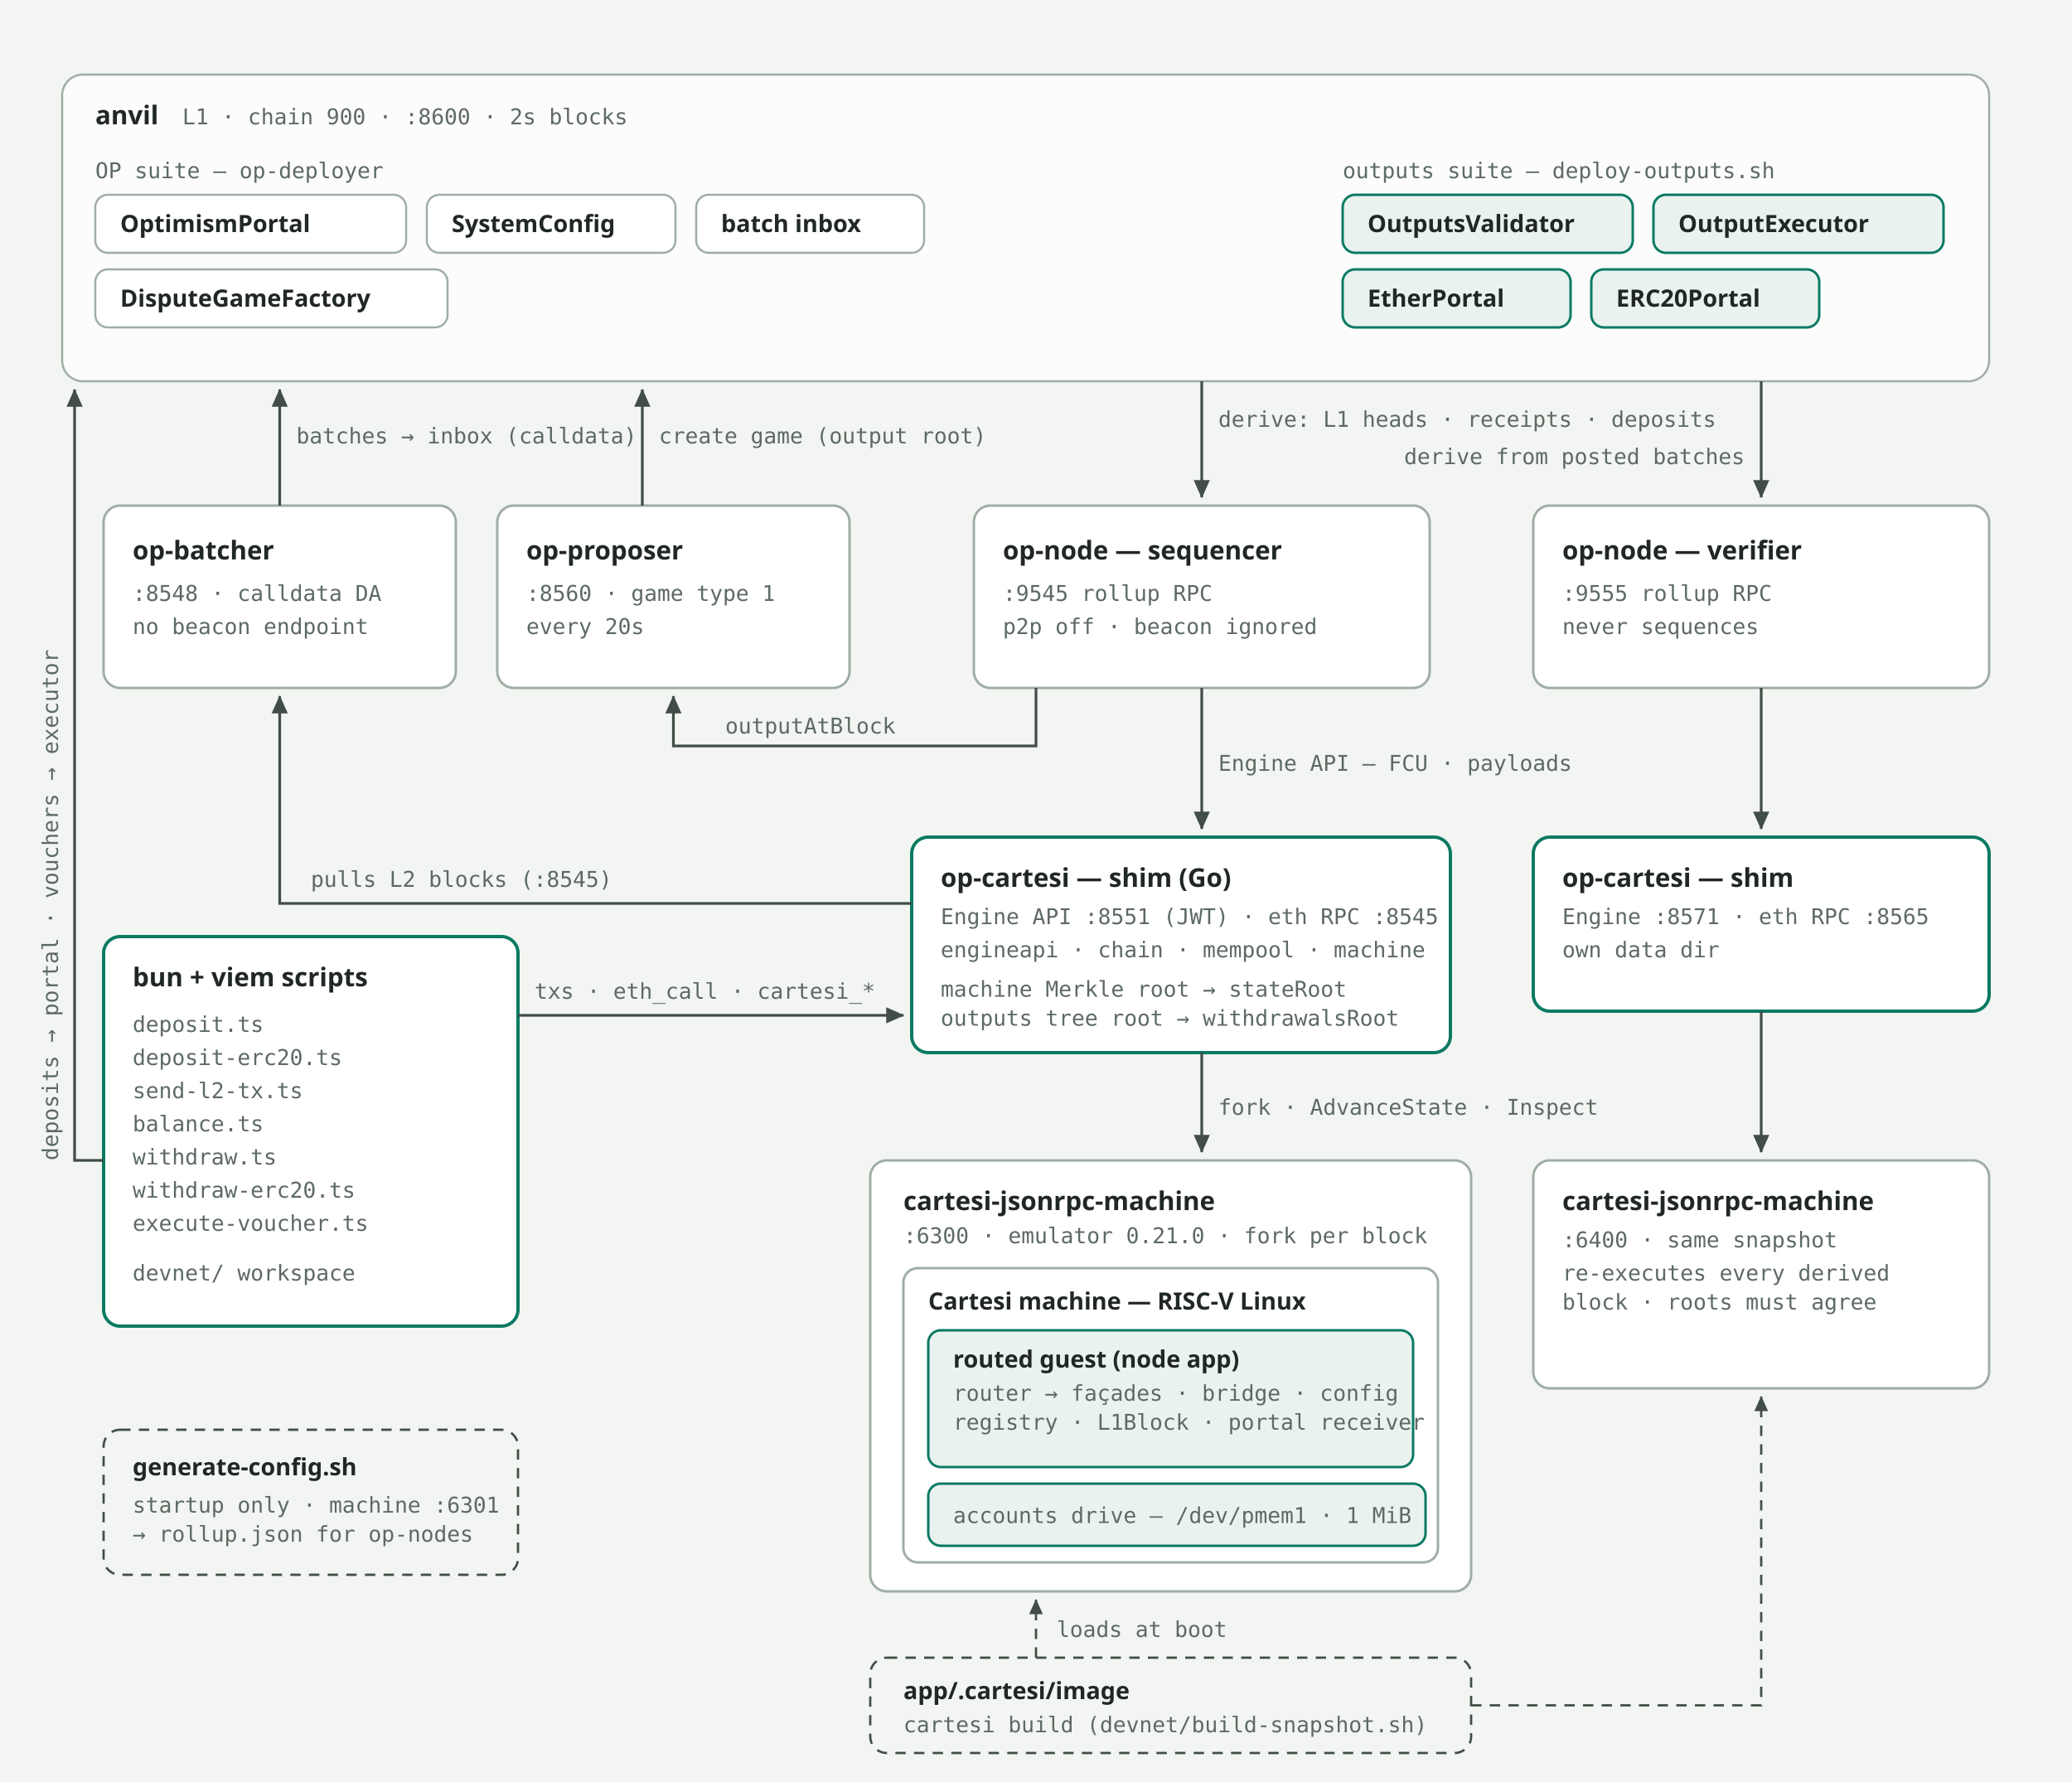
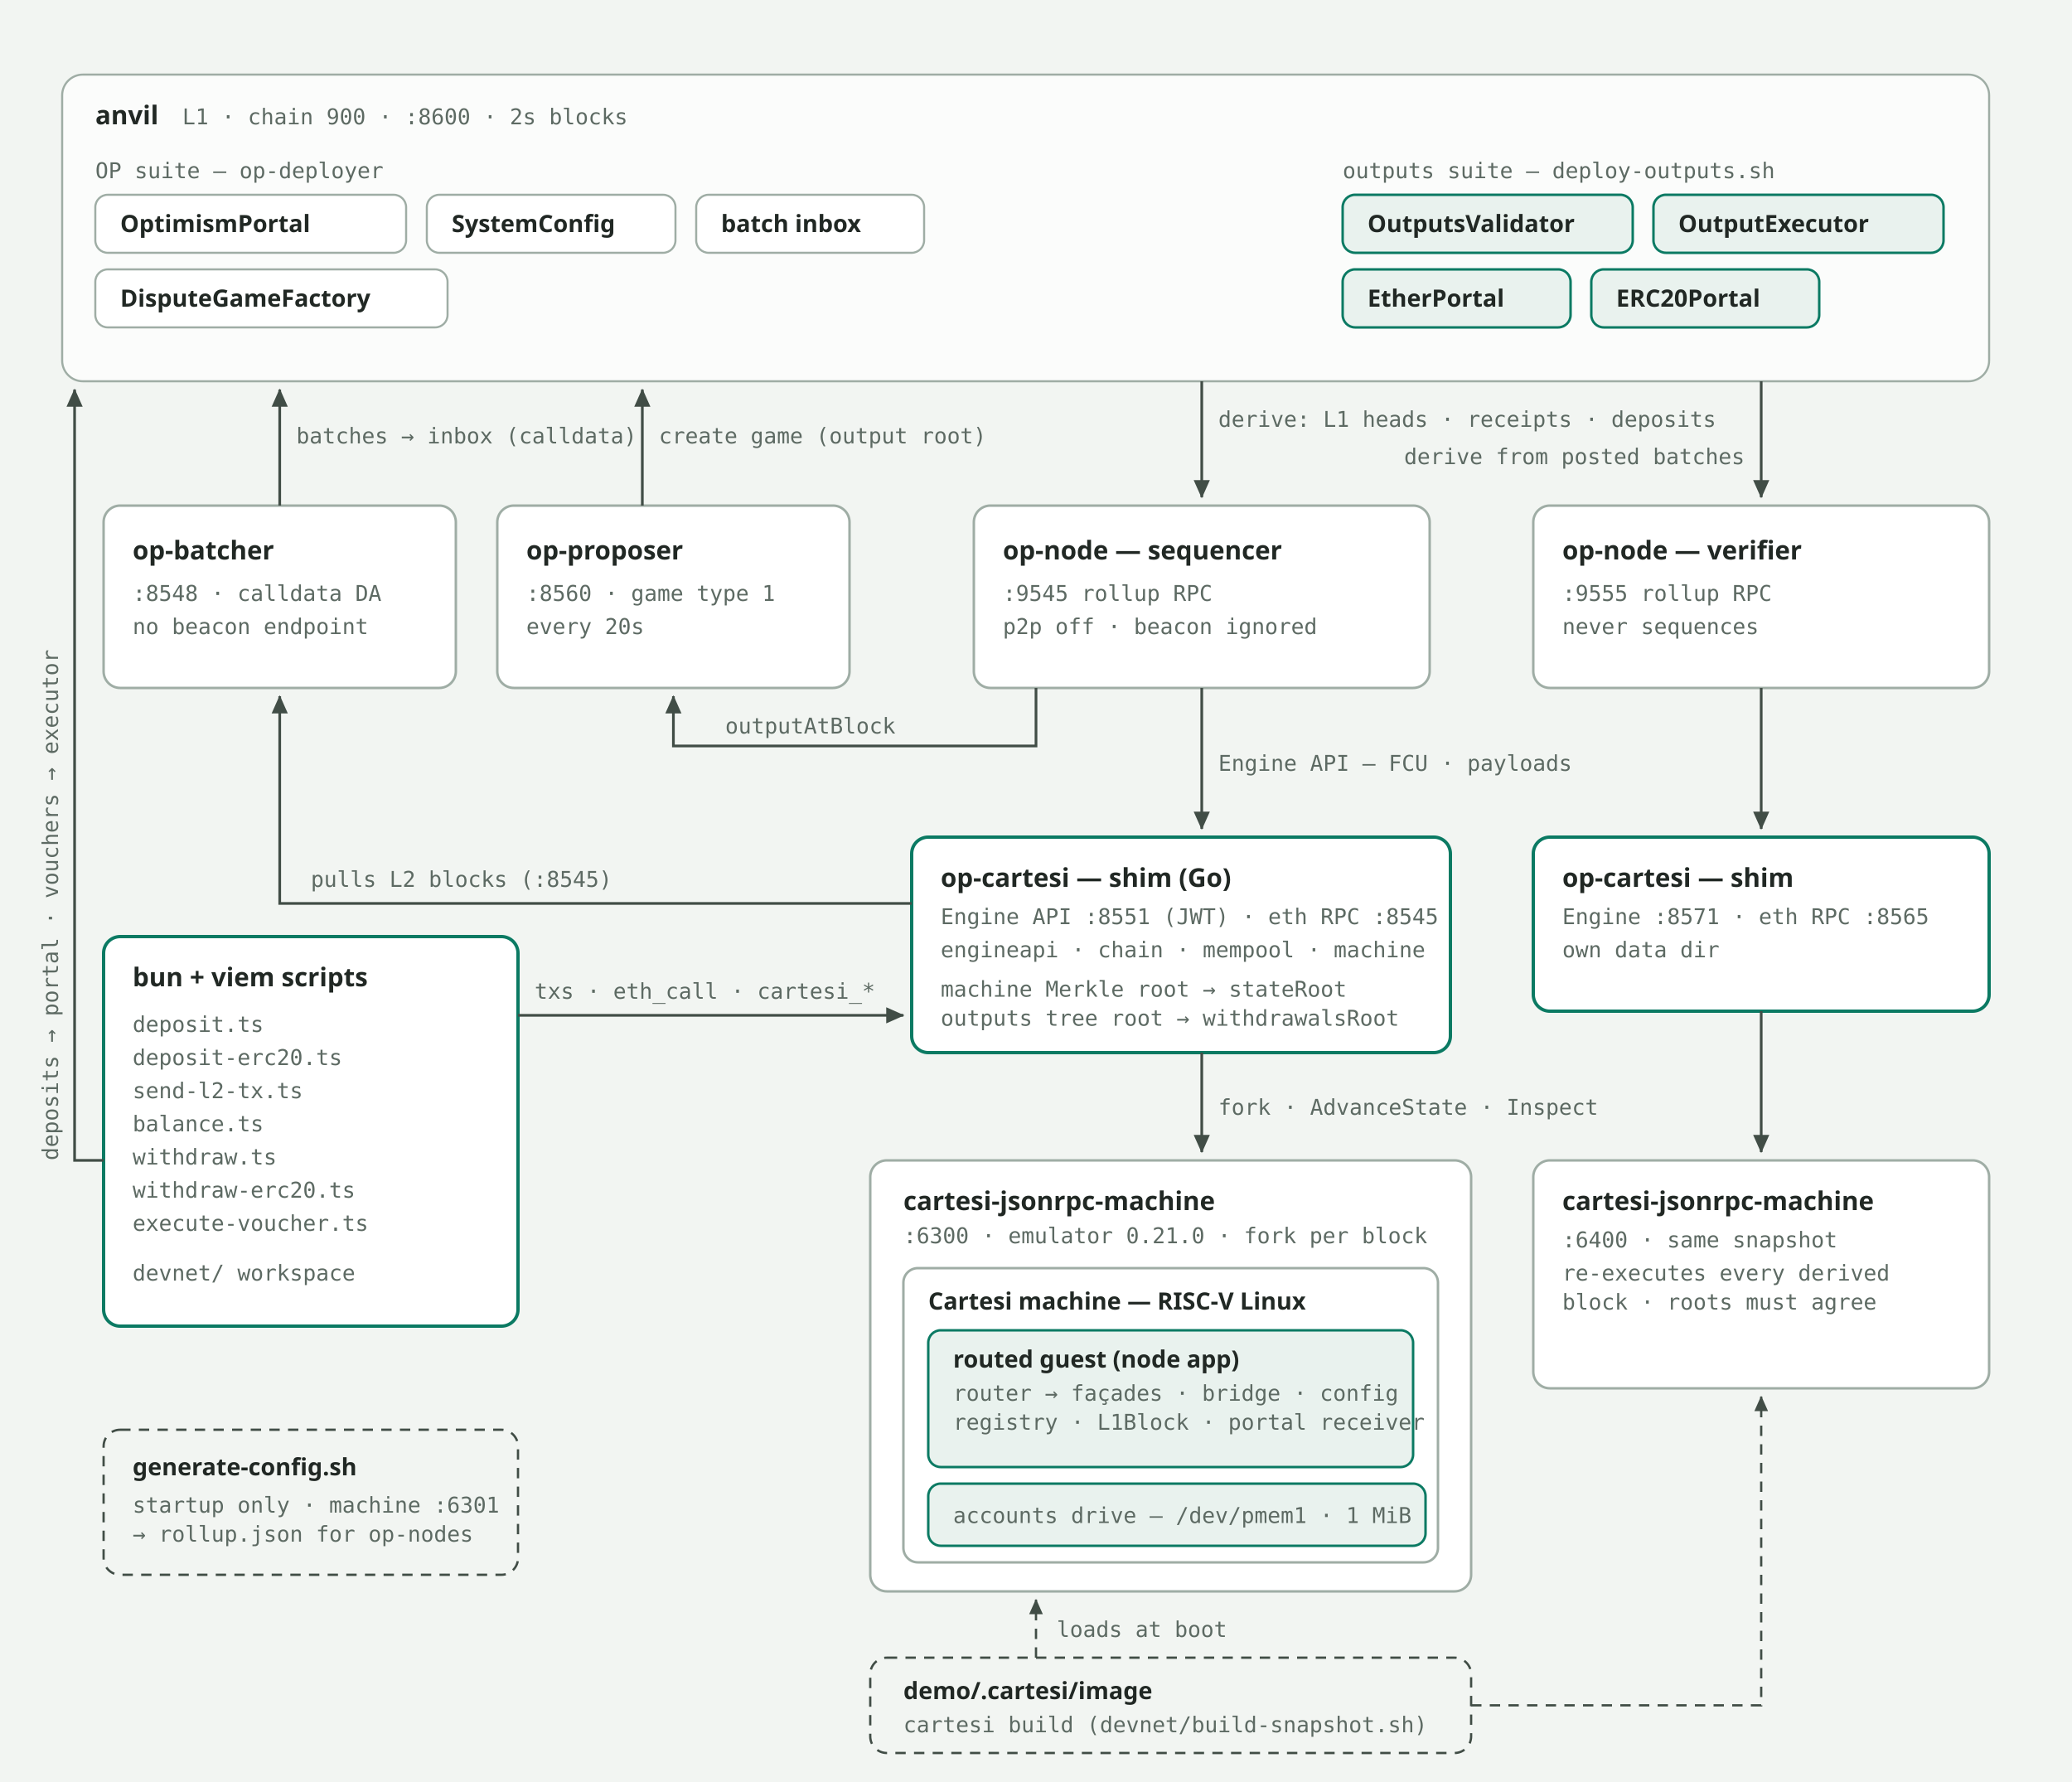
<svg xmlns="http://www.w3.org/2000/svg" viewBox="0 0 1000 860" role="img">
  <style>
  .band  { fill: #fbfcfb; stroke: #9fada5; }
  .b     { fill: #ffffff; stroke: #9fada5; stroke-width: 1.2; }
  .b-acc { fill: #ffffff; stroke: #0b7a63; stroke-width: 1.6; }
  .chip     { fill: #ffffff; stroke: #9fada5; stroke-width: 1; }
  .chip-acc { fill: #e9f2ee; stroke: #0b7a63; stroke-width: 1.2; }
  .ghost { fill: none; stroke: #414d46; stroke-width: 1.1; stroke-dasharray: 5 4; }
  .t   { fill: #212824; font-family: ui-sans-serif, system-ui, sans-serif; font-size: 12.5px; font-weight: 600; }
  .ts  { fill: #212824; font-family: ui-sans-serif, system-ui, sans-serif; font-size: 11.5px; font-weight: 600; }
  .m   { fill: #5d6a63; font-family: ui-monospace, "SF Mono", "Cascadia Code", monospace; font-size: 10.5px; }
  .lbl { fill: #5d6a63; font-family: ui-monospace, "SF Mono", "Cascadia Code", monospace; font-size: 10.5px; }
  .edge { stroke: #414d46; stroke-width: 1.3; fill: none; }
  .edge-d { stroke: #414d46; stroke-width: 1.1; fill: none; stroke-dasharray: 5 4; }
  .arrowhead { fill: #414d46; }
</style>
  <defs>
    <marker id="ah" viewBox="0 0 10 10" refX="8.5" refY="5" markerWidth="7.5" markerHeight="7.5" orient="auto-start-reverse">
      <path d="M 0 1 L 9 5 L 0 9 z" class="arrowhead" />
    </marker>
  </defs>
  <rect width="1000" height="860" fill="#f2f5f2" />
  <rect class="band" x="30" y="36" width="930" height="148" rx="10" />
  <text class="t" x="46" y="60">anvil</text>
  <text class="m" x="88" y="60">L1 · chain 900 · :8600 · 2s blocks</text>
  <text class="m" x="46" y="86">OP suite — op-deployer</text>
  <rect class="chip" x="46" y="94" width="150" height="28" rx="6" />
  <text class="ts" x="58" y="112">OptimismPortal</text>
  <rect class="chip" x="206" y="94" width="120" height="28" rx="6" />
  <text class="ts" x="218" y="112">SystemConfig</text>
  <rect class="chip" x="336" y="94" width="110" height="28" rx="6" />
  <text class="ts" x="348" y="112">batch inbox</text>
  <rect class="chip" x="46" y="130" width="170" height="28" rx="6" />
  <text class="ts" x="58" y="148">DisputeGameFactory</text>
  <text class="m" x="648" y="86">outputs suite — deploy-outputs.sh</text>
  <rect class="chip-acc" x="648" y="94" width="140" height="28" rx="6" />
  <text class="ts" x="660" y="112">OutputsValidator</text>
  <rect class="chip-acc" x="798" y="94" width="140" height="28" rx="6" />
  <text class="ts" x="810" y="112">OutputExecutor</text>
  <rect class="chip-acc" x="648" y="130" width="110" height="28" rx="6" />
  <text class="ts" x="660" y="148">EtherPortal</text>
  <rect class="chip-acc" x="768" y="130" width="110" height="28" rx="6" />
  <text class="ts" x="780" y="148">ERC20Portal</text>
  <rect class="b" x="50" y="244" width="170" height="88" rx="8" />
  <text class="t" x="64" y="270">op-batcher</text>
  <text class="m" x="64" y="290">:8548 · calldata DA</text>
  <text class="m" x="64" y="306">no beacon endpoint</text>
  <rect class="b" x="240" y="244" width="170" height="88" rx="8" />
  <text class="t" x="254" y="270">op-proposer</text>
  <text class="m" x="254" y="290">:8560 · game type 1</text>
  <text class="m" x="254" y="306">every 20s</text>
  <rect class="b" x="470" y="244" width="220" height="88" rx="8" />
  <text class="t" x="484" y="270">op-node — sequencer</text>
  <text class="m" x="484" y="290">:9545 rollup RPC</text>
  <text class="m" x="484" y="306">p2p off · beacon ignored</text>
  <rect class="b" x="740" y="244" width="220" height="88" rx="8" />
  <text class="t" x="754" y="270">op-node — verifier</text>
  <text class="m" x="754" y="290">:9555 rollup RPC</text>
  <text class="m" x="754" y="306">never sequences</text>
  <rect class="b-acc" x="440" y="404" width="260" height="104" rx="8" />
  <text class="t" x="454" y="428">op-cartesi — shim (Go)</text>
  <text class="m" x="454" y="446">Engine API :8551 (JWT) · eth RPC :8545</text>
  <text class="m" x="454" y="462">engineapi · chain · mempool · machine</text>
  <text class="m" x="454" y="481">machine Merkle root → stateRoot</text>
  <text class="m" x="454" y="495">outputs tree root → withdrawalsRoot</text>
  <rect class="b-acc" x="740" y="404" width="220" height="84" rx="8" />
  <text class="t" x="754" y="428">op-cartesi — shim</text>
  <text class="m" x="754" y="446">Engine :8571 · eth RPC :8565</text>
  <text class="m" x="754" y="462">own data dir</text>
  <rect class="b-acc" x="50" y="452" width="200" height="188" rx="8" />
  <text class="t" x="64" y="476">bun + viem scripts</text>
  <text class="m" x="64" y="498">deposit.ts</text>
  <text class="m" x="64" y="514">deposit-erc20.ts</text>
  <text class="m" x="64" y="530">send-l2-tx.ts</text>
  <text class="m" x="64" y="546">balance.ts</text>
  <text class="m" x="64" y="562">withdraw.ts</text>
  <text class="m" x="64" y="578">withdraw-erc20.ts</text>
  <text class="m" x="64" y="594">execute-voucher.ts</text>
  <text class="m" x="64" y="618">devnet/ workspace</text>
  <rect class="b" x="420" y="560" width="290" height="208" rx="8" />
  <text class="t" x="436" y="584">cartesi-jsonrpc-machine</text>
  <text class="m" x="436" y="600">:6300 · emulator 0.21.0 · fork per block</text>
  <rect class="b" x="436" y="612" width="258" height="142" rx="7" />
  <text class="ts" x="448" y="632">Cartesi machine — RISC-V Linux</text>
  <rect class="chip-acc" x="448" y="642" width="234" height="66" rx="6" />
  <text class="ts" x="460" y="660">routed guest (node app)</text>
  <text class="m" x="460" y="676">router → façades · bridge · config</text>
  <text class="m" x="460" y="690">registry · L1Block · portal receiver</text>
  <rect class="chip-acc" x="448" y="716" width="240" height="30" rx="6" />
  <text class="m" x="460" y="735">accounts drive — /dev/pmem1 · 1 MiB</text>
  <rect class="b" x="740" y="560" width="220" height="110" rx="8" />
  <text class="t" x="754" y="584">cartesi-jsonrpc-machine</text>
  <text class="m" x="754" y="602">:6400 · same snapshot</text>
  <text class="m" x="754" y="618">re-executes every derived</text>
  <text class="m" x="754" y="632">block · roots must agree</text>
  <rect class="ghost" x="50" y="690" width="200" height="70" rx="8" />
  <text class="ts" x="64" y="712">generate-config.sh</text>
  <text class="m" x="64" y="730">startup only · machine :6301</text>
  <text class="m" x="64" y="744">→ rollup.json for op-nodes</text>
  <rect class="ghost" x="420" y="800" width="290" height="46" rx="8" />
-   <text class="ts" x="436" y="820">app/.cartesi/image</text>
+   <text class="ts" x="436" y="820">demo/.cartesi/image</text>
  <text class="m" x="436" y="836">cartesi build (devnet/build-snapshot.sh)</text>
  <path class="edge-d" d="M 500 800 L 500 772" marker-end="url(#ah)" />
  <text class="lbl" x="510" y="790">loads at boot</text>
  <path class="edge-d" d="M 710 823 L 850 823 L 850 674" marker-end="url(#ah)" />
  <path class="edge" d="M 580 184 L 580 240" marker-end="url(#ah)" />
  <text class="lbl" x="588" y="206">derive: L1 heads · receipts · deposits</text>
  <path class="edge" d="M 850 184 L 850 240" marker-end="url(#ah)" />
  <text class="lbl" x="842" y="224" text-anchor="end">derive from posted batches</text>
  <path class="edge" d="M 580 332 L 580 400" marker-end="url(#ah)" />
  <text class="lbl" x="588" y="372">Engine API — FCU · payloads</text>
  <path class="edge" d="M 850 332 L 850 400" marker-end="url(#ah)" />
  <path class="edge" d="M 580 508 L 580 556" marker-end="url(#ah)" />
  <text class="lbl" x="588" y="538">fork · AdvanceState · Inspect</text>
  <path class="edge" d="M 850 488 L 850 556" marker-end="url(#ah)" />
  <path class="edge" d="M 135 244 L 135 188" marker-end="url(#ah)" />
  <text class="lbl" x="143" y="214">batches → inbox (calldata)</text>
  <path class="edge" d="M 310 244 L 310 188" marker-end="url(#ah)" />
  <text class="lbl" x="318" y="214">create game (output root)</text>
  <path class="edge" d="M 500 332 L 500 360 L 325 360 L 325 336" marker-end="url(#ah)" />
  <text class="lbl" x="350" y="354">outputAtBlock</text>
  <path class="edge" d="M 440 436 L 135 436 L 135 336" marker-end="url(#ah)" />
  <text class="lbl" x="150" y="428">pulls L2 blocks (:8545)</text>
  <path class="edge" d="M 250 490 L 436 490" marker-end="url(#ah)" />
  <text class="lbl" x="258" y="482">txs · eth_call · cartesi_*</text>
  <path class="edge" d="M 50 560 L 36 560 L 36 188" marker-end="url(#ah)" />
  <text class="lbl" transform="rotate(-90 28 560)" x="28" y="560">deposits → portal · vouchers → executor</text>
</svg>
